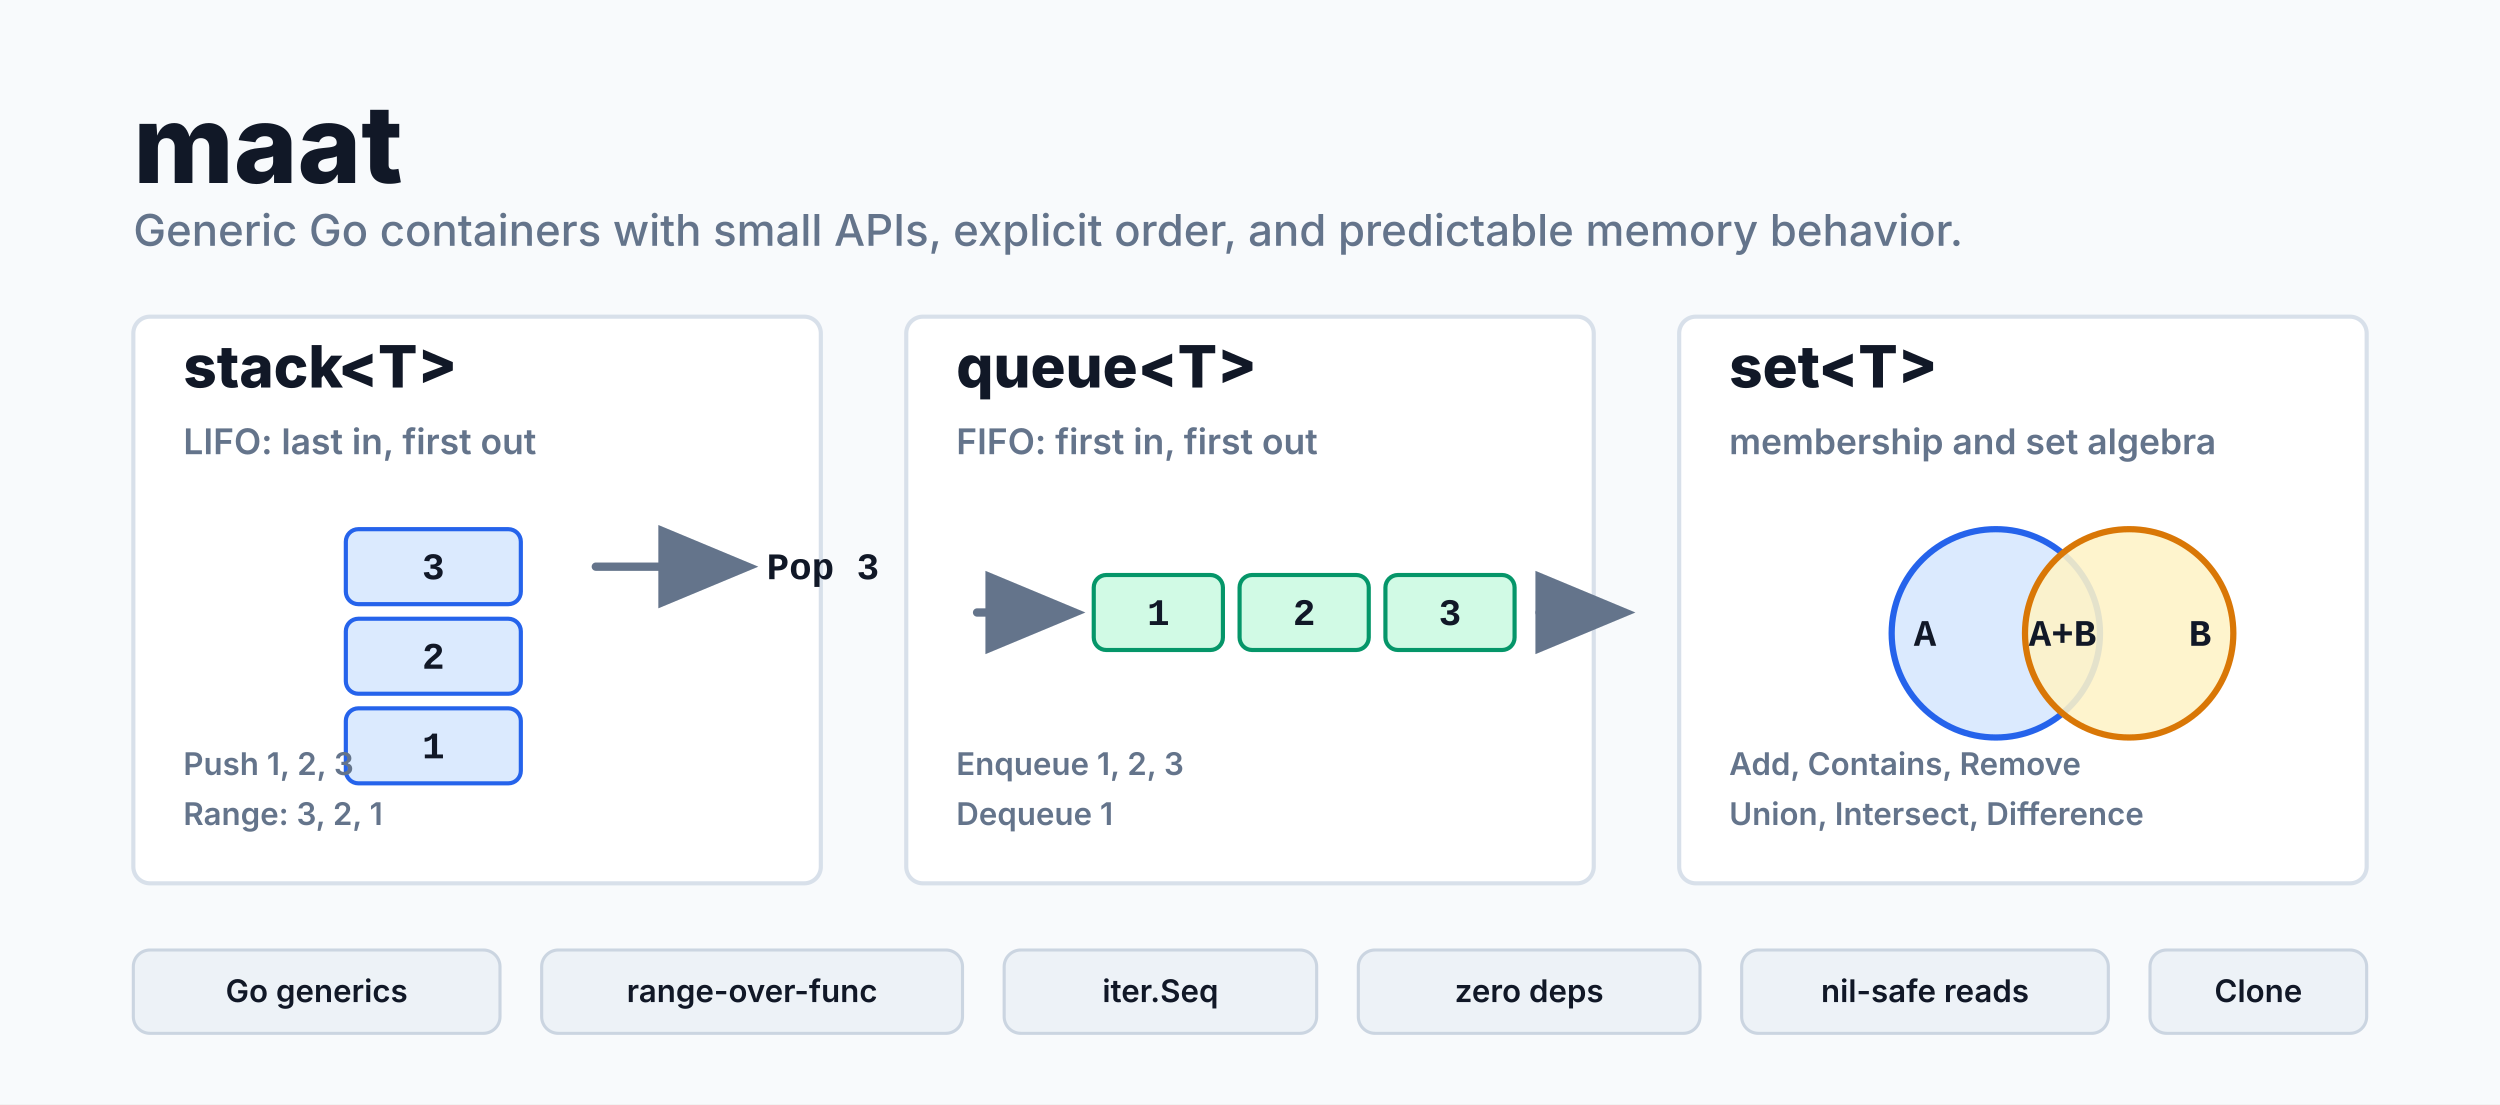
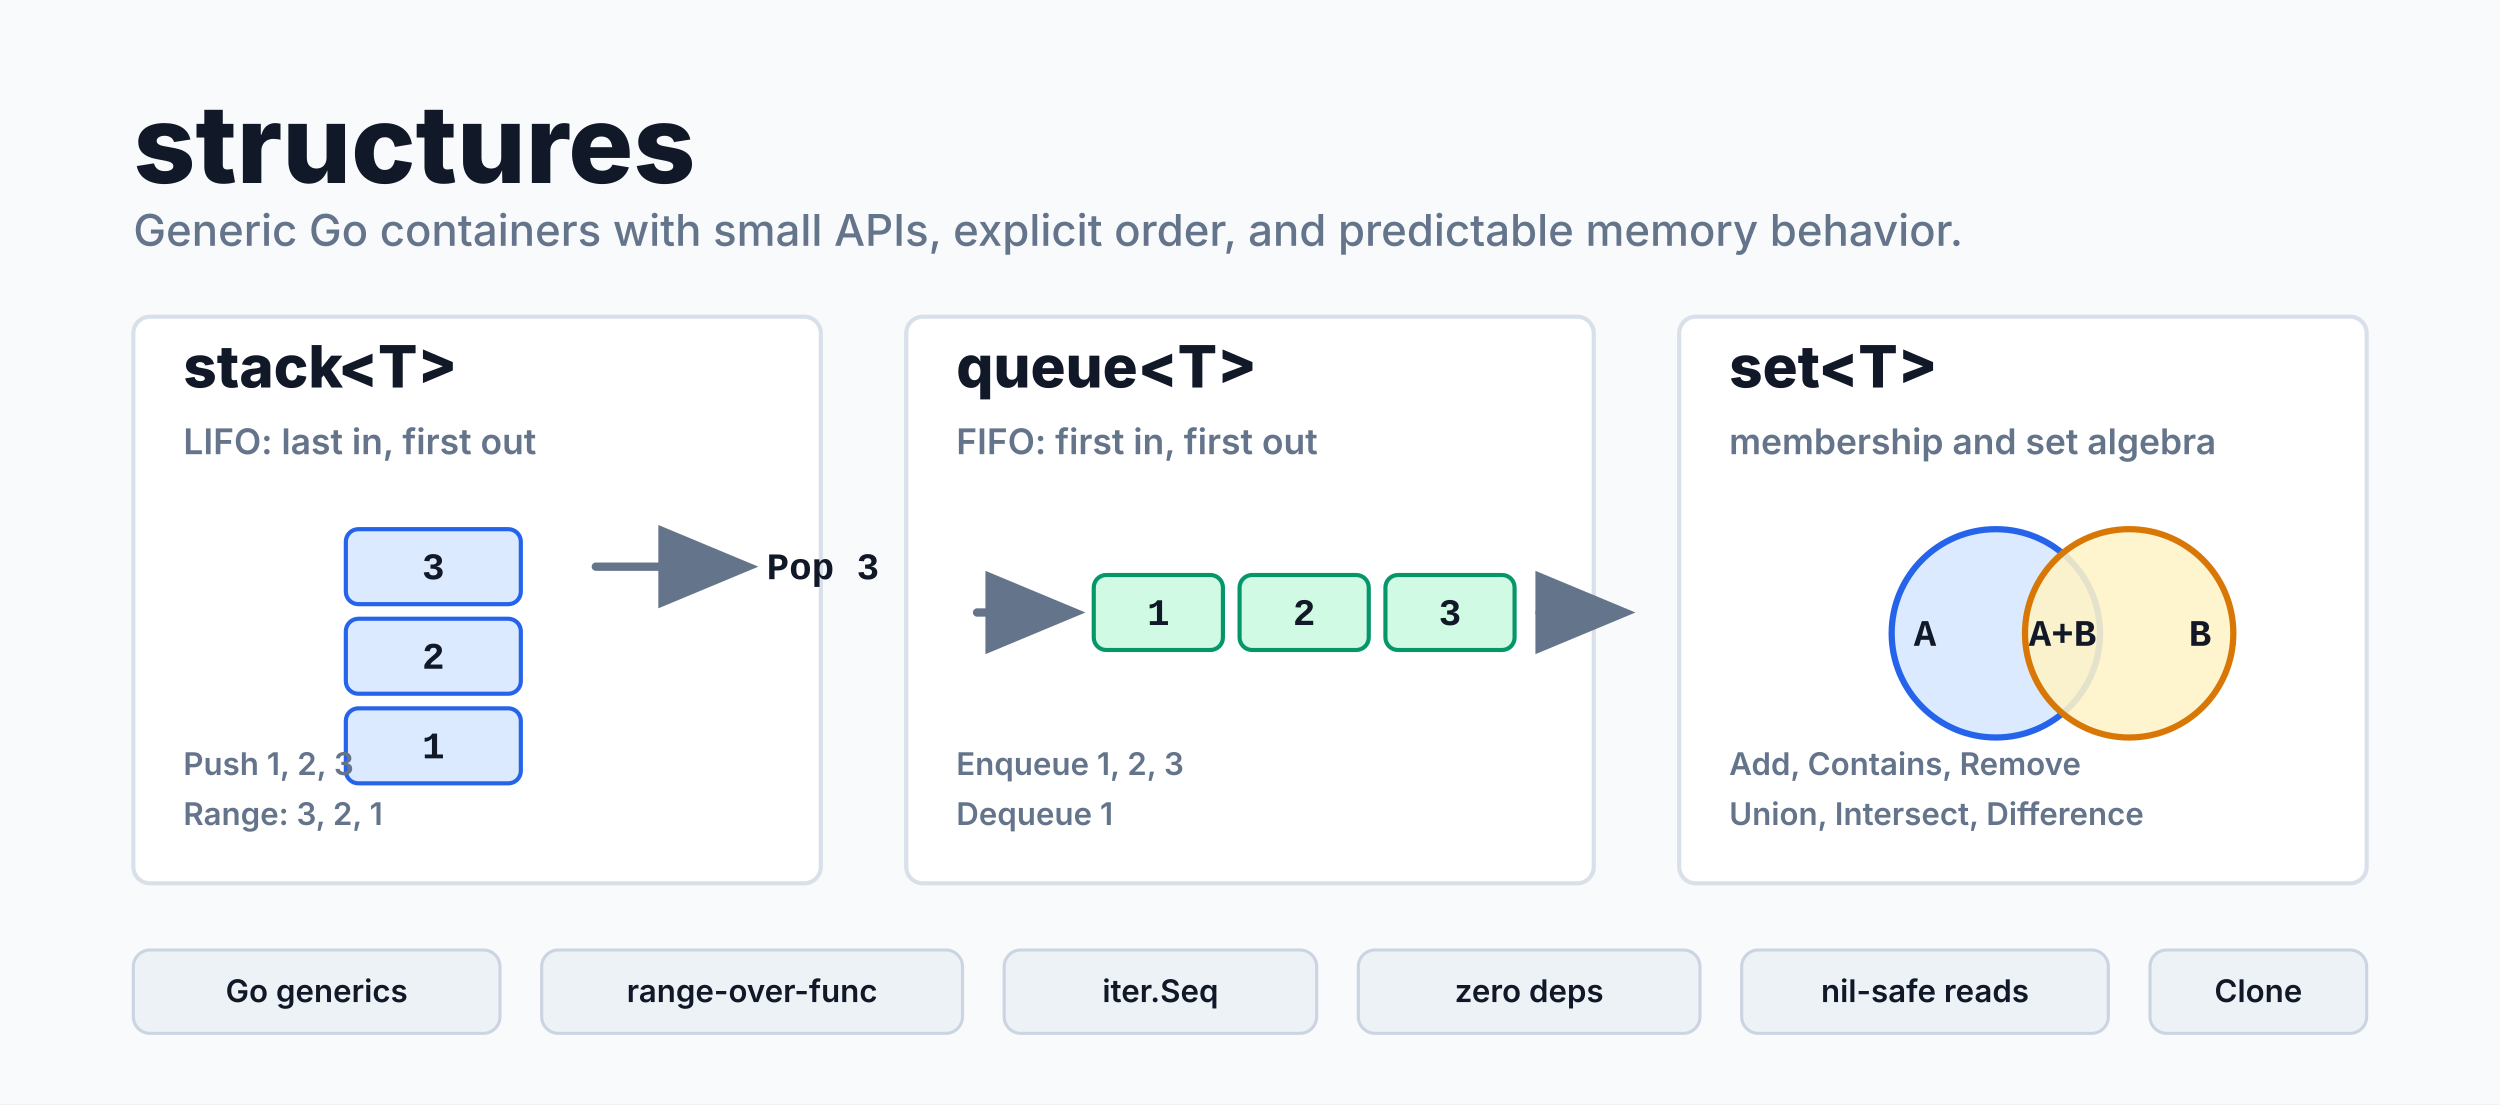
<svg xmlns="http://www.w3.org/2000/svg" viewBox="0 0 1200 530" role="img" aria-labelledby="title desc">
  <style>
    .bg { fill: #f8fafc; }
    .ink { fill: #111827; }
    .muted { fill: #64748b; }
    .panel { fill: #ffffff; stroke: #d8e0ea; stroke-width: 2; }
    .rail { fill: #edf2f7; stroke: #cbd5e1; stroke-width: 1.5; }
    .blueSoft { fill: #dbeafe; stroke: #2563eb; stroke-width: 2; }
    .greenSoft { fill: #d1fae5; stroke: #059669; stroke-width: 2; }
    .title { font: 800 52px ui-sans-serif, system-ui, -apple-system, BlinkMacSystemFont, "Segoe UI", sans-serif; letter-spacing: 0; }
    .subtitle { font: 500 21px ui-sans-serif, system-ui, -apple-system, BlinkMacSystemFont, "Segoe UI", sans-serif; letter-spacing: 0; }
    .h2 { font: 800 28px ui-sans-serif, system-ui, -apple-system, BlinkMacSystemFont, "Segoe UI", sans-serif; letter-spacing: 0; }
    .body { font: 600 17px ui-sans-serif, system-ui, -apple-system, BlinkMacSystemFont, "Segoe UI", sans-serif; letter-spacing: 0; }
    .small { font: 600 15px ui-sans-serif, system-ui, -apple-system, BlinkMacSystemFont, "Segoe UI", sans-serif; letter-spacing: 0; }
    .code { font: 700 18px ui-monospace, SFMono-Regular, Menlo, Consolas, "Liberation Mono", monospace; letter-spacing: 0; }
    .arrow { fill: none; stroke: #64748b; stroke-width: 4; stroke-linecap: round; stroke-linejoin: round; }
  </style>
  <defs>
    <marker id="arrow" markerWidth="12" markerHeight="10" refX="10" refY="5" orient="auto">
      <path d="M0 0 12 5 0 10Z" fill="#64748b" />
    </marker>
  </defs>
  <rect class="bg" width="1200" height="530" />
  <g transform="translate(64 50)">
-     <text class="title ink" x="0" y="0" dominant-baseline="hanging">maat</text>
+     <text class="title ink" x="0" y="0" dominant-baseline="hanging">structures</text>
    <text class="subtitle muted" x="0" y="68">Generic Go containers with small APIs, explicit order, and predictable memory behavior.</text>
  </g>
  <g transform="translate(64 152)">
    <rect class="panel" width="330" height="272" rx="8" />
    <text class="h2 ink" x="24" y="34">stack&lt;T&gt;</text>
    <text class="body muted" x="24" y="66">LIFO: last in, first out</text>
    <g transform="translate(56 102)">
      <rect class="blueSoft" x="46" y="0" width="84" height="36" rx="6" />
      <rect class="blueSoft" x="46" y="43" width="84" height="36" rx="6" />
      <rect class="blueSoft" x="46" y="86" width="84" height="36" rx="6" />
      <text class="code ink" x="88" y="24" text-anchor="middle">3</text>
      <text class="code ink" x="88" y="67" text-anchor="middle">2</text>
      <text class="code ink" x="88" y="110" text-anchor="middle">1</text>
      <path class="arrow" marker-end="url(#arrow)" d="M166 18H236" />
      <text class="code ink" x="248" y="24">Pop 3</text>
    </g>
    <text class="small muted" x="24" y="220">Push 1, 2, 3</text>
    <text class="small muted" x="24" y="244">Range: 3, 2, 1</text>
  </g>
  <g transform="translate(435 152)">
    <rect class="panel" width="330" height="272" rx="8" />
    <text class="h2 ink" x="24" y="34">queue&lt;T&gt;</text>
    <text class="body muted" x="24" y="66">FIFO: first in, first out</text>
    <g transform="translate(34 124)">
      <path class="arrow" marker-end="url(#arrow)" d="M0 18H44" />
      <rect class="greenSoft" x="56" y="0" width="62" height="36" rx="6" />
      <rect class="greenSoft" x="126" y="0" width="62" height="36" rx="6" />
      <rect class="greenSoft" x="196" y="0" width="62" height="36" rx="6" />
      <path class="arrow" marker-end="url(#arrow)" d="M270 18H308" />
      <text class="code ink" x="87" y="24" text-anchor="middle">1</text>
      <text class="code ink" x="157" y="24" text-anchor="middle">2</text>
      <text class="code ink" x="227" y="24" text-anchor="middle">3</text>
    </g>
    <text class="small muted" x="24" y="220">Enqueue 1, 2, 3</text>
    <text class="small muted" x="24" y="244">Dequeue 1</text>
  </g>
  <g transform="translate(806 152)">
    <rect class="panel" width="330" height="272" rx="8" />
    <text class="h2 ink" x="24" y="34">set&lt;T&gt;</text>
    <text class="body muted" x="24" y="66">membership and set algebra</text>
    <g transform="translate(74 94)">
      <circle cx="78" cy="58" r="50" fill="#dbeafe" stroke="#2563eb" stroke-width="3" />
      <circle cx="142" cy="58" r="50" fill="#fef3c7" fill-opacity=".88" stroke="#d97706" stroke-width="3" />
      <text class="code ink" x="44" y="64" text-anchor="middle">A</text>
      <text class="code ink" x="110" y="64" text-anchor="middle">A+B</text>
      <text class="code ink" x="176" y="64" text-anchor="middle">B</text>
    </g>
    <text class="small muted" x="24" y="220">Add, Contains, Remove</text>
    <text class="small muted" x="24" y="244">Union, Intersect, Difference</text>
  </g>
  <g transform="translate(64 456)">
    <rect class="rail" x="0" y="0" width="176" height="40" rx="8" />
    <rect class="rail" x="196" y="0" width="202" height="40" rx="8" />
    <rect class="rail" x="418" y="0" width="150" height="40" rx="8" />
    <rect class="rail" x="588" y="0" width="164" height="40" rx="8" />
    <rect class="rail" x="772" y="0" width="176" height="40" rx="8" />
    <rect class="rail" x="968" y="0" width="104" height="40" rx="8" />
    <text class="small ink" x="88" y="25" text-anchor="middle">Go generics</text>
    <text class="small ink" x="297" y="25" text-anchor="middle">range-over-func</text>
    <text class="small ink" x="493" y="25" text-anchor="middle">iter.Seq</text>
    <text class="small ink" x="670" y="25" text-anchor="middle">zero deps</text>
    <text class="small ink" x="860" y="25" text-anchor="middle">nil-safe reads</text>
    <text class="small ink" x="1020" y="25" text-anchor="middle">Clone</text>
  </g>
</svg>
